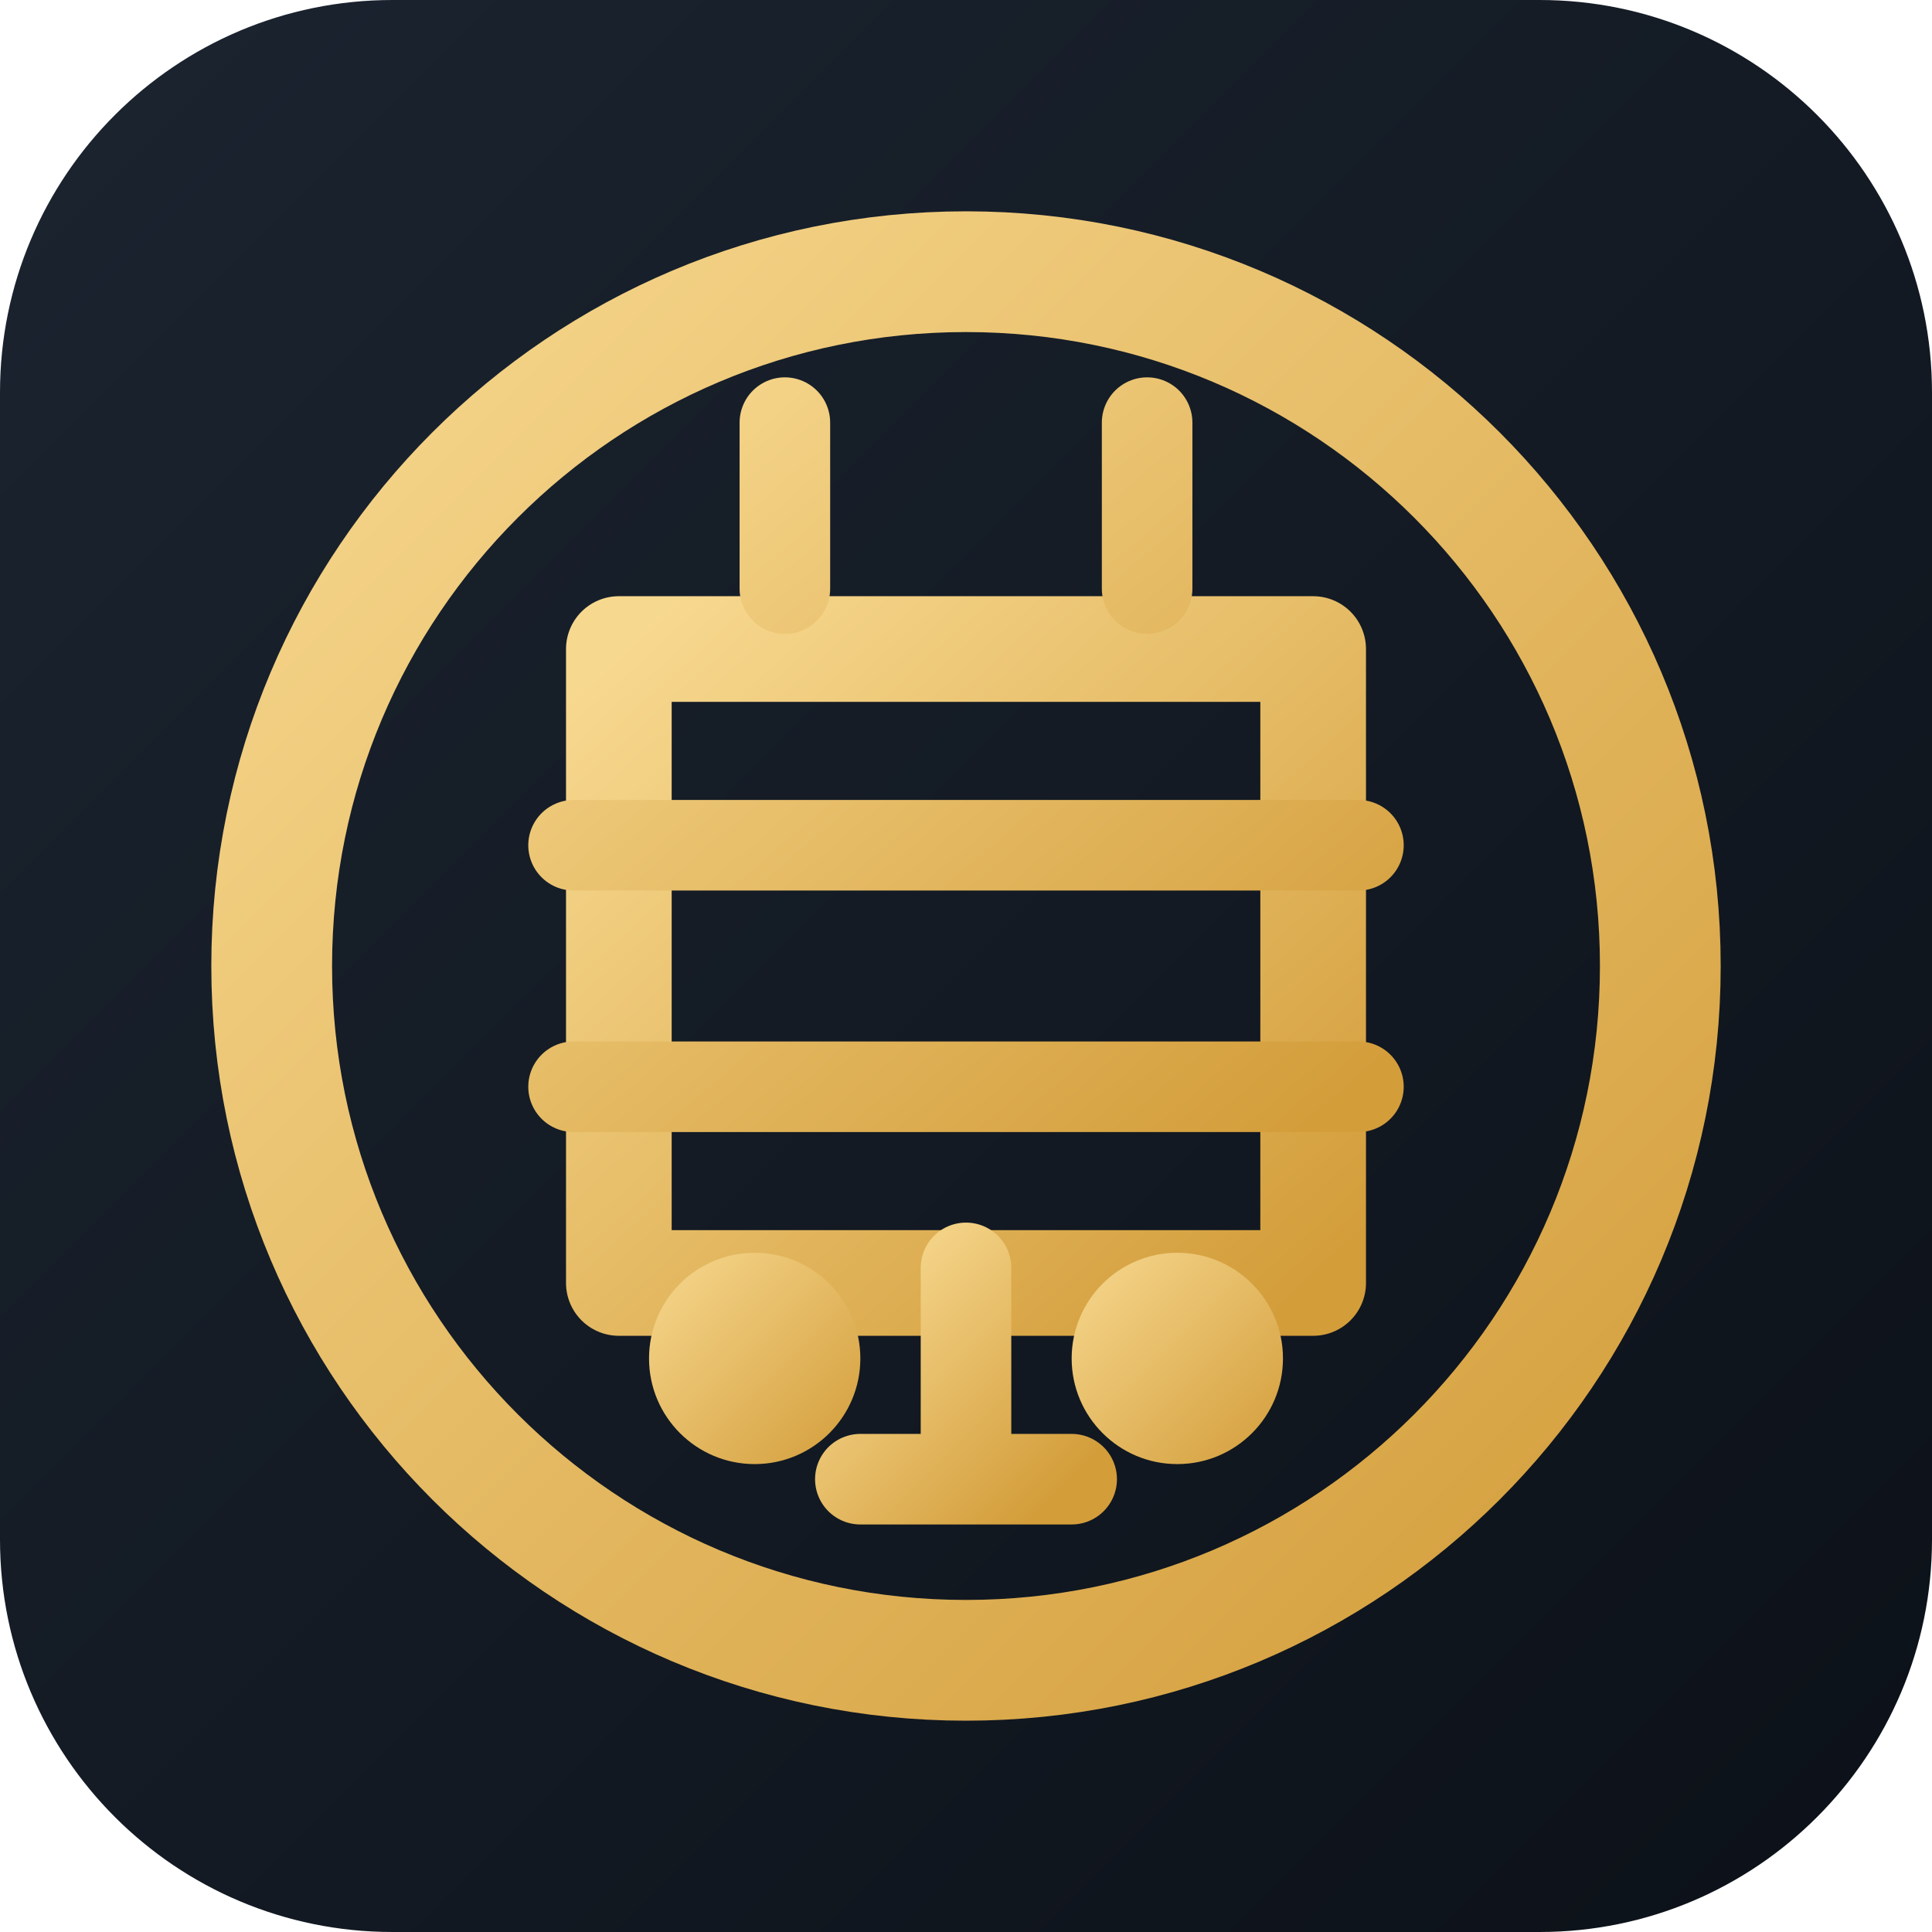
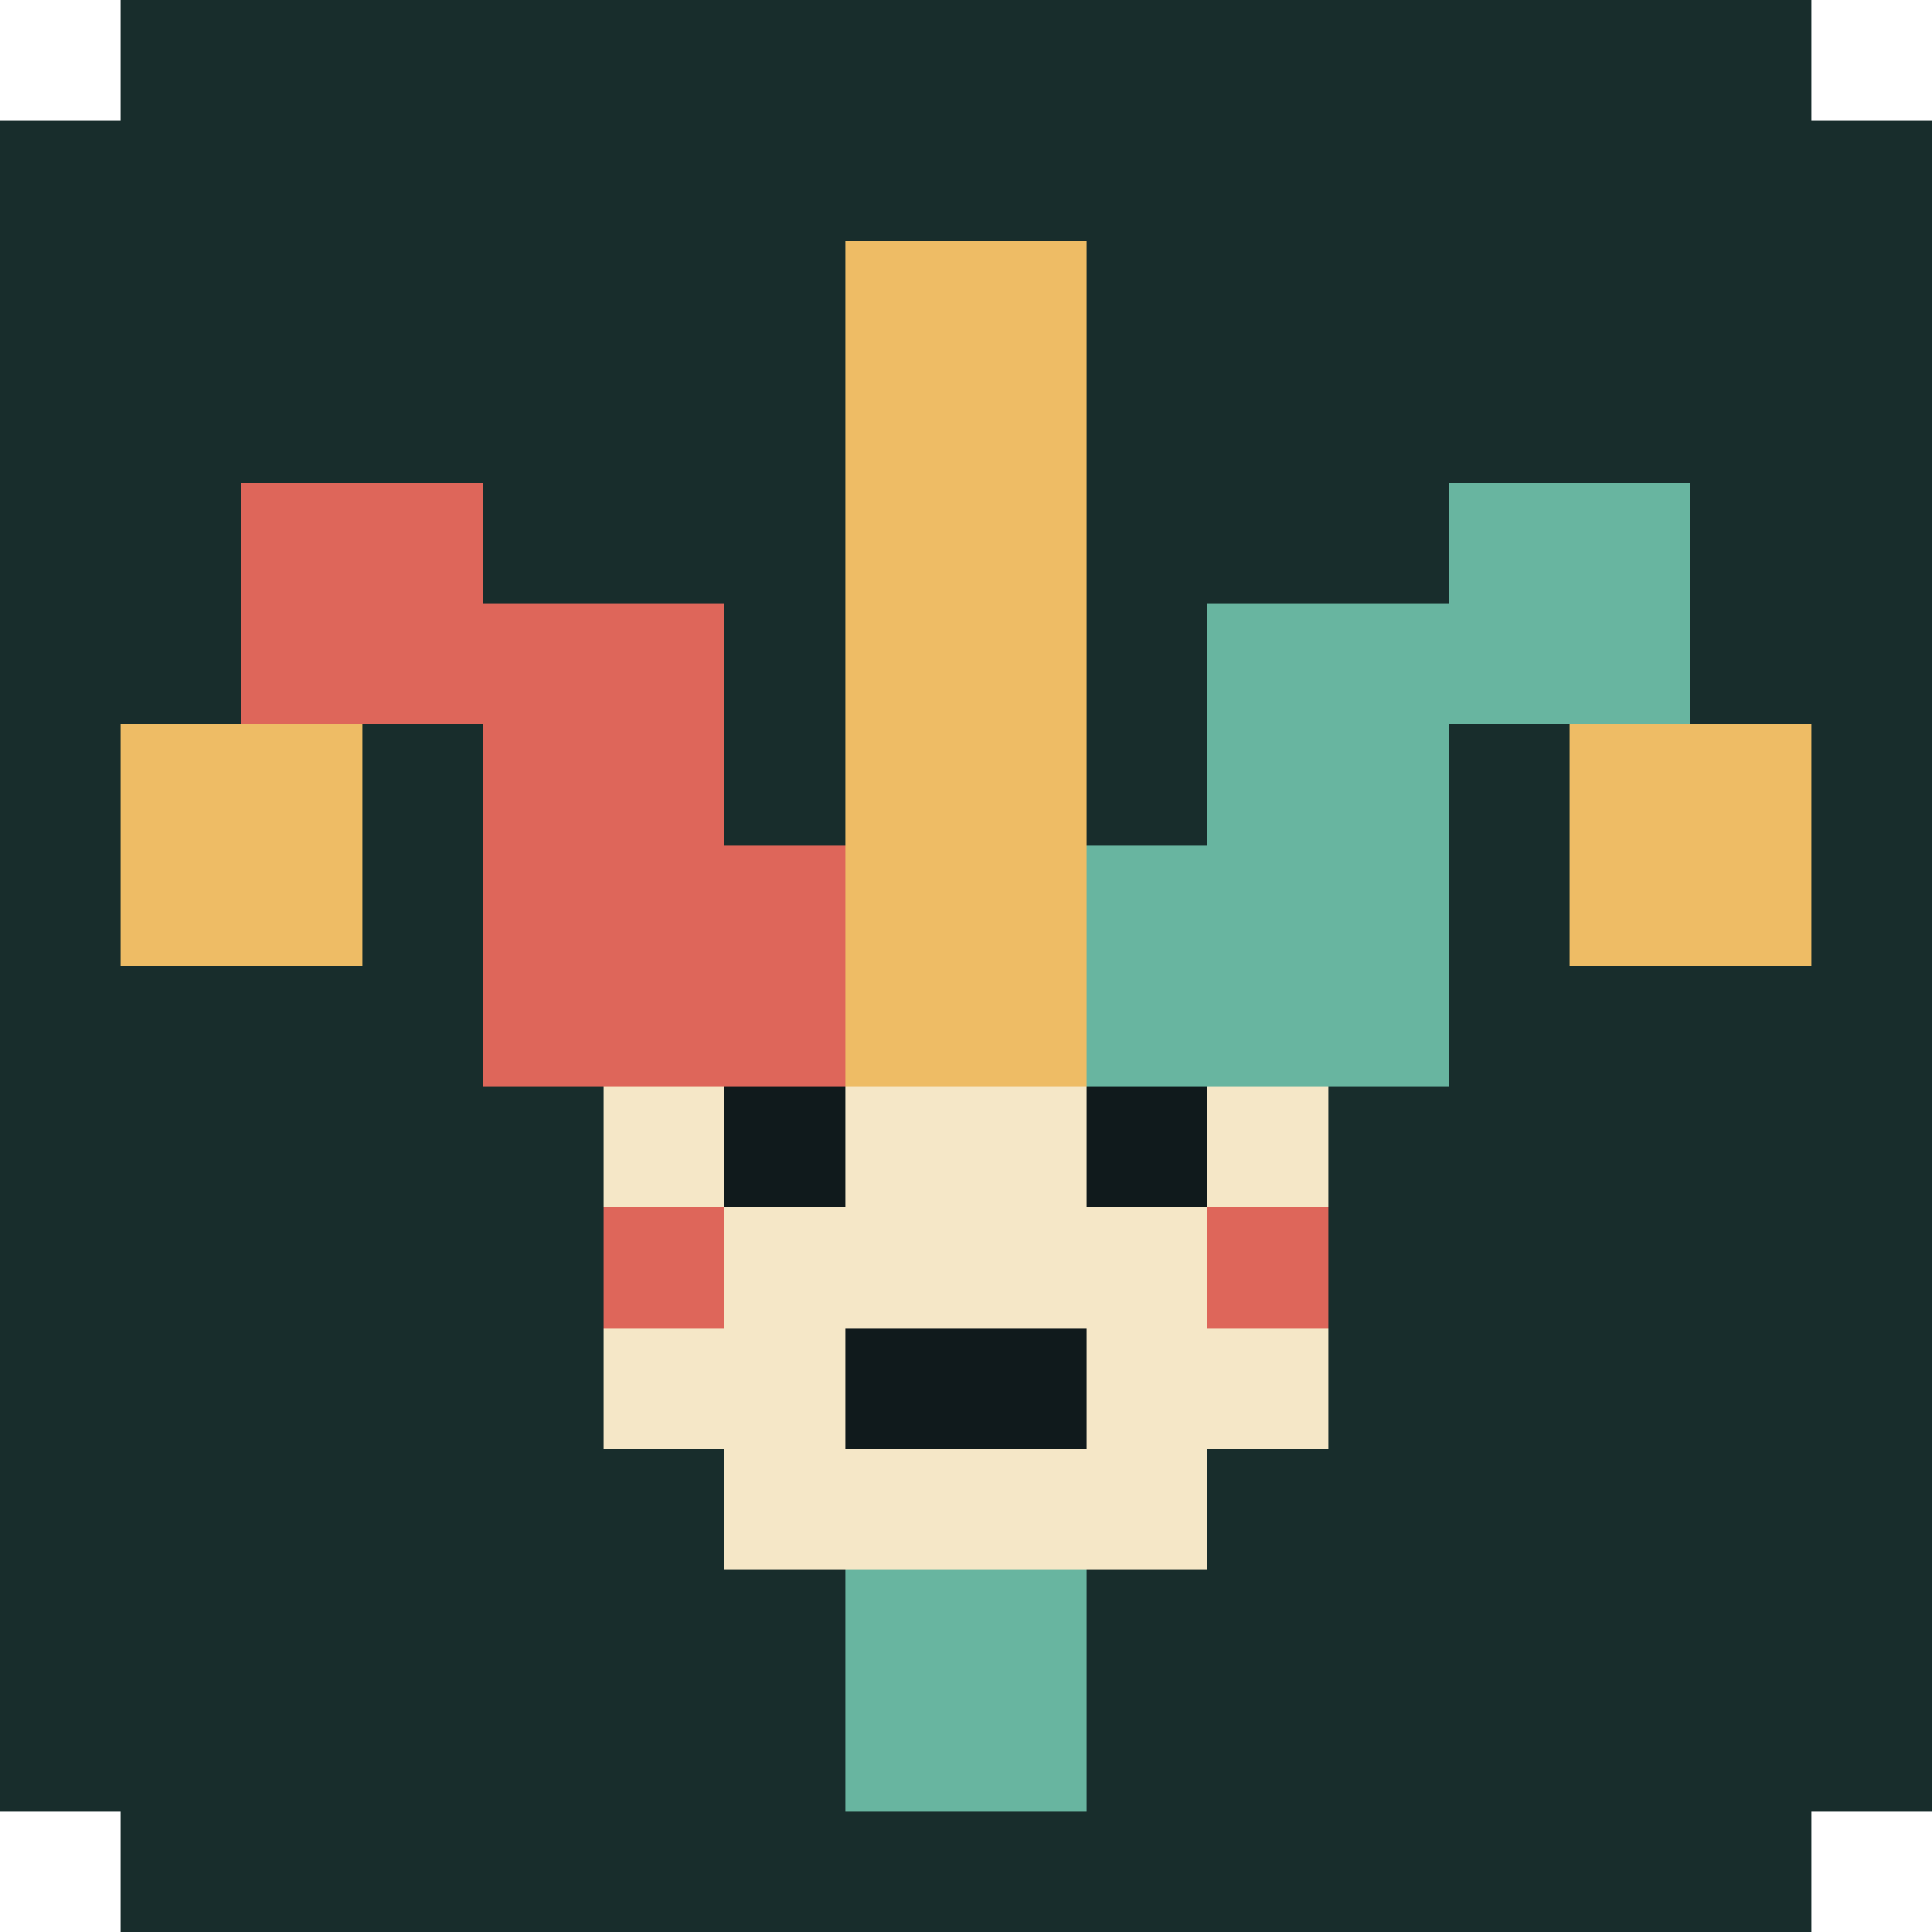
- <svg xmlns="http://www.w3.org/2000/svg" viewBox="0 0 128 128" role="img" aria-label="Poker planning table favicon">
-   <defs>
-     <linearGradient id="bg" x1="0" x2="1" y1="0" y2="1">
-       <stop offset="0%" stop-color="#1b2430" />
-       <stop offset="100%" stop-color="#0c1118" />
-     </linearGradient>
-     <linearGradient id="gold" x1="0" x2="1" y1="0" y2="1">
-       <stop offset="0%" stop-color="#f7d88f" />
-       <stop offset="100%" stop-color="#d39d3a" />
-     </linearGradient>
-   </defs>
-   <rect width="128" height="128" rx="26" fill="url(#bg)" />
-   <circle cx="64" cy="64" r="46" fill="none" stroke="url(#gold)" stroke-width="8" />
-   <path d="M41 43h46v42H41z" fill="none" stroke="url(#gold)" stroke-width="7" stroke-linejoin="round" />
-   <path d="M52 39V28m24 11V28M38 56h52M38 72h52" stroke="url(#gold)" stroke-width="6" stroke-linecap="round" />
-   <circle cx="50" cy="90" r="7" fill="url(#gold)" />
-   <circle cx="78" cy="90" r="7" fill="url(#gold)" />
-   <path d="M64 84v14M57 98h14" stroke="url(#gold)" stroke-width="6" stroke-linecap="round" />
+ <svg xmlns="http://www.w3.org/2000/svg" viewBox="0 0 64 64" shape-rendering="crispEdges">
+   <path fill="#182d2c" d="M4 0h56v4h4v56h-4v4H4v-4H0V4h4z" />
+   <path fill="#de665a" d="M8 16h8v4h8v8h4v8H16V24H8z" />
+   <path fill="#eebc65" d="M28 16h8v20h-8z" />
+   <path fill="#68b5a0" d="M48 16h8v8h-8v12H36v-8h4v-8h8z" />
+   <path fill="#f5e7c7" d="M20 36h24v12h-4v4H24v-4h-4z" />
+   <path fill="#101a1c" d="M24 36h4v4h-4zm12 0h4v4h-4zM28 44h8v4h-8z" />
+   <path fill="#de665a" d="M20 40h4v4h-4zm20 0h4v4h-4z" />
+   <path fill="#eebc65" d="M4 24h8v8H4zm48 0h8v8h-8zM28 8h8v8h-8z" />
+   <path fill="#68b5a0" d="M28 52h8v8h-8z" />
</svg>
